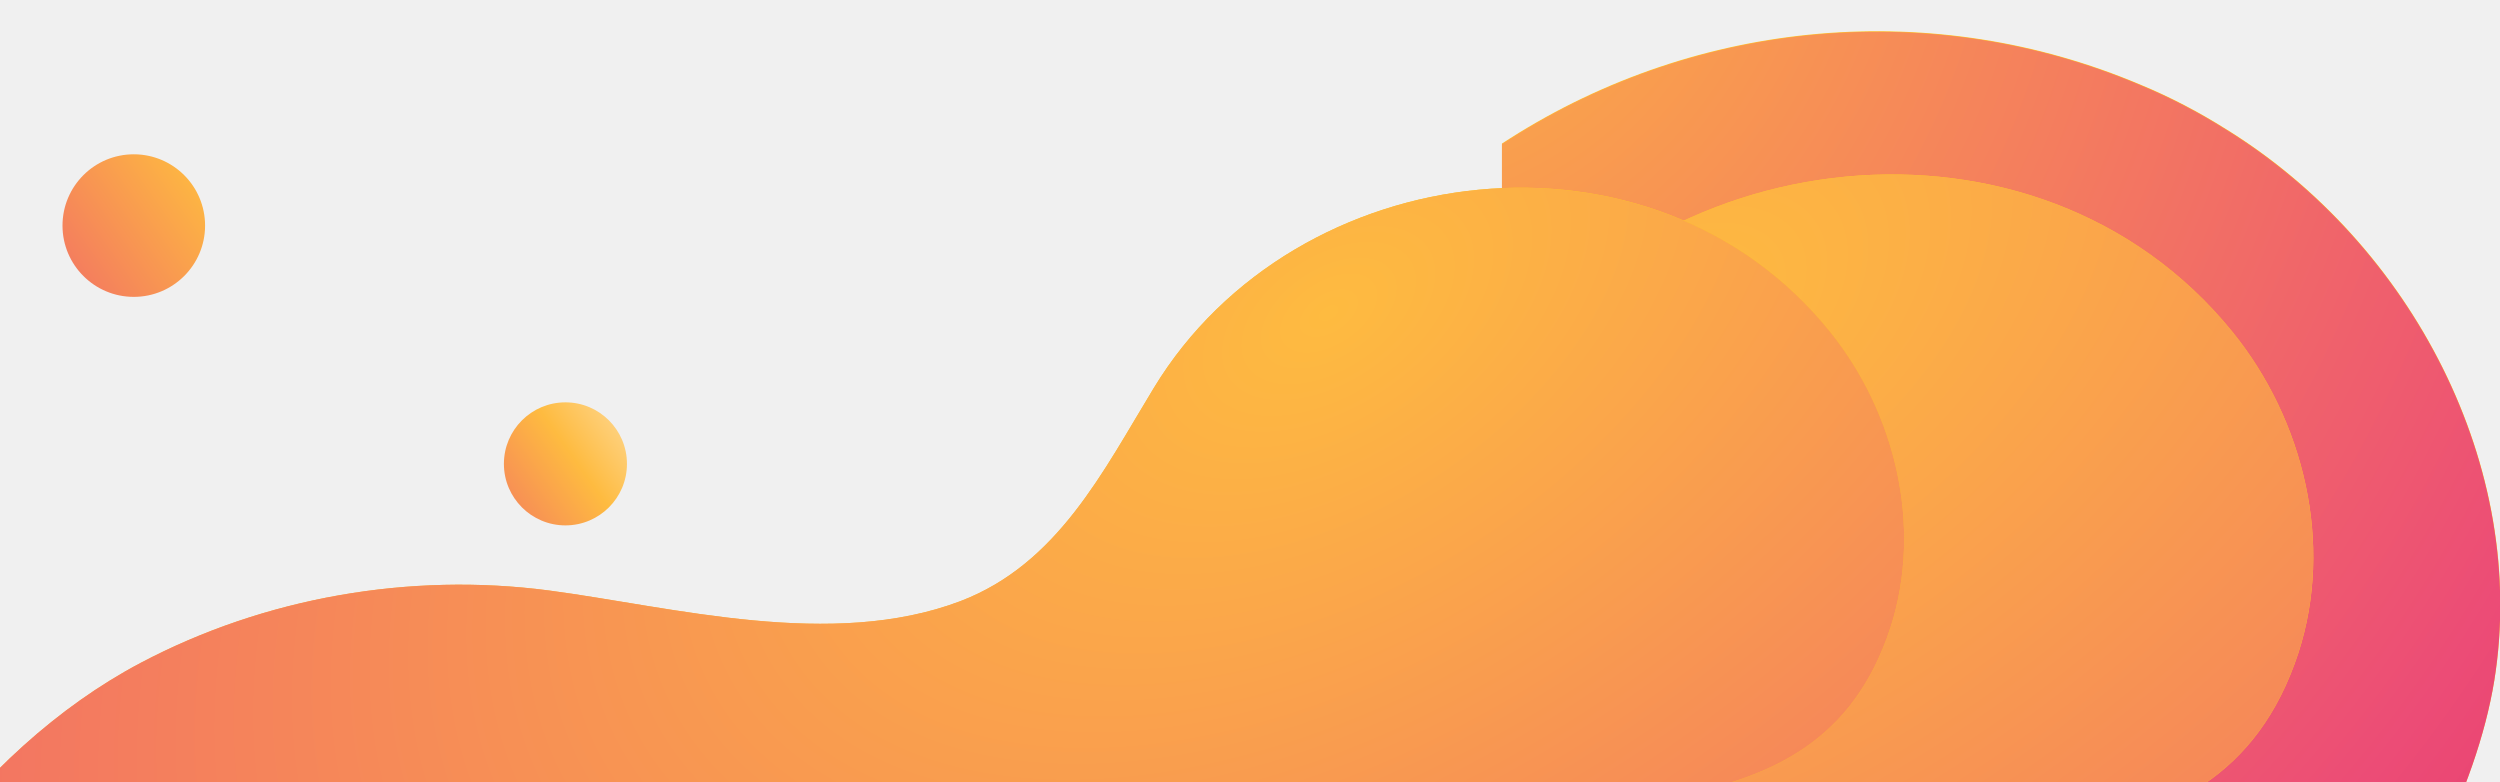
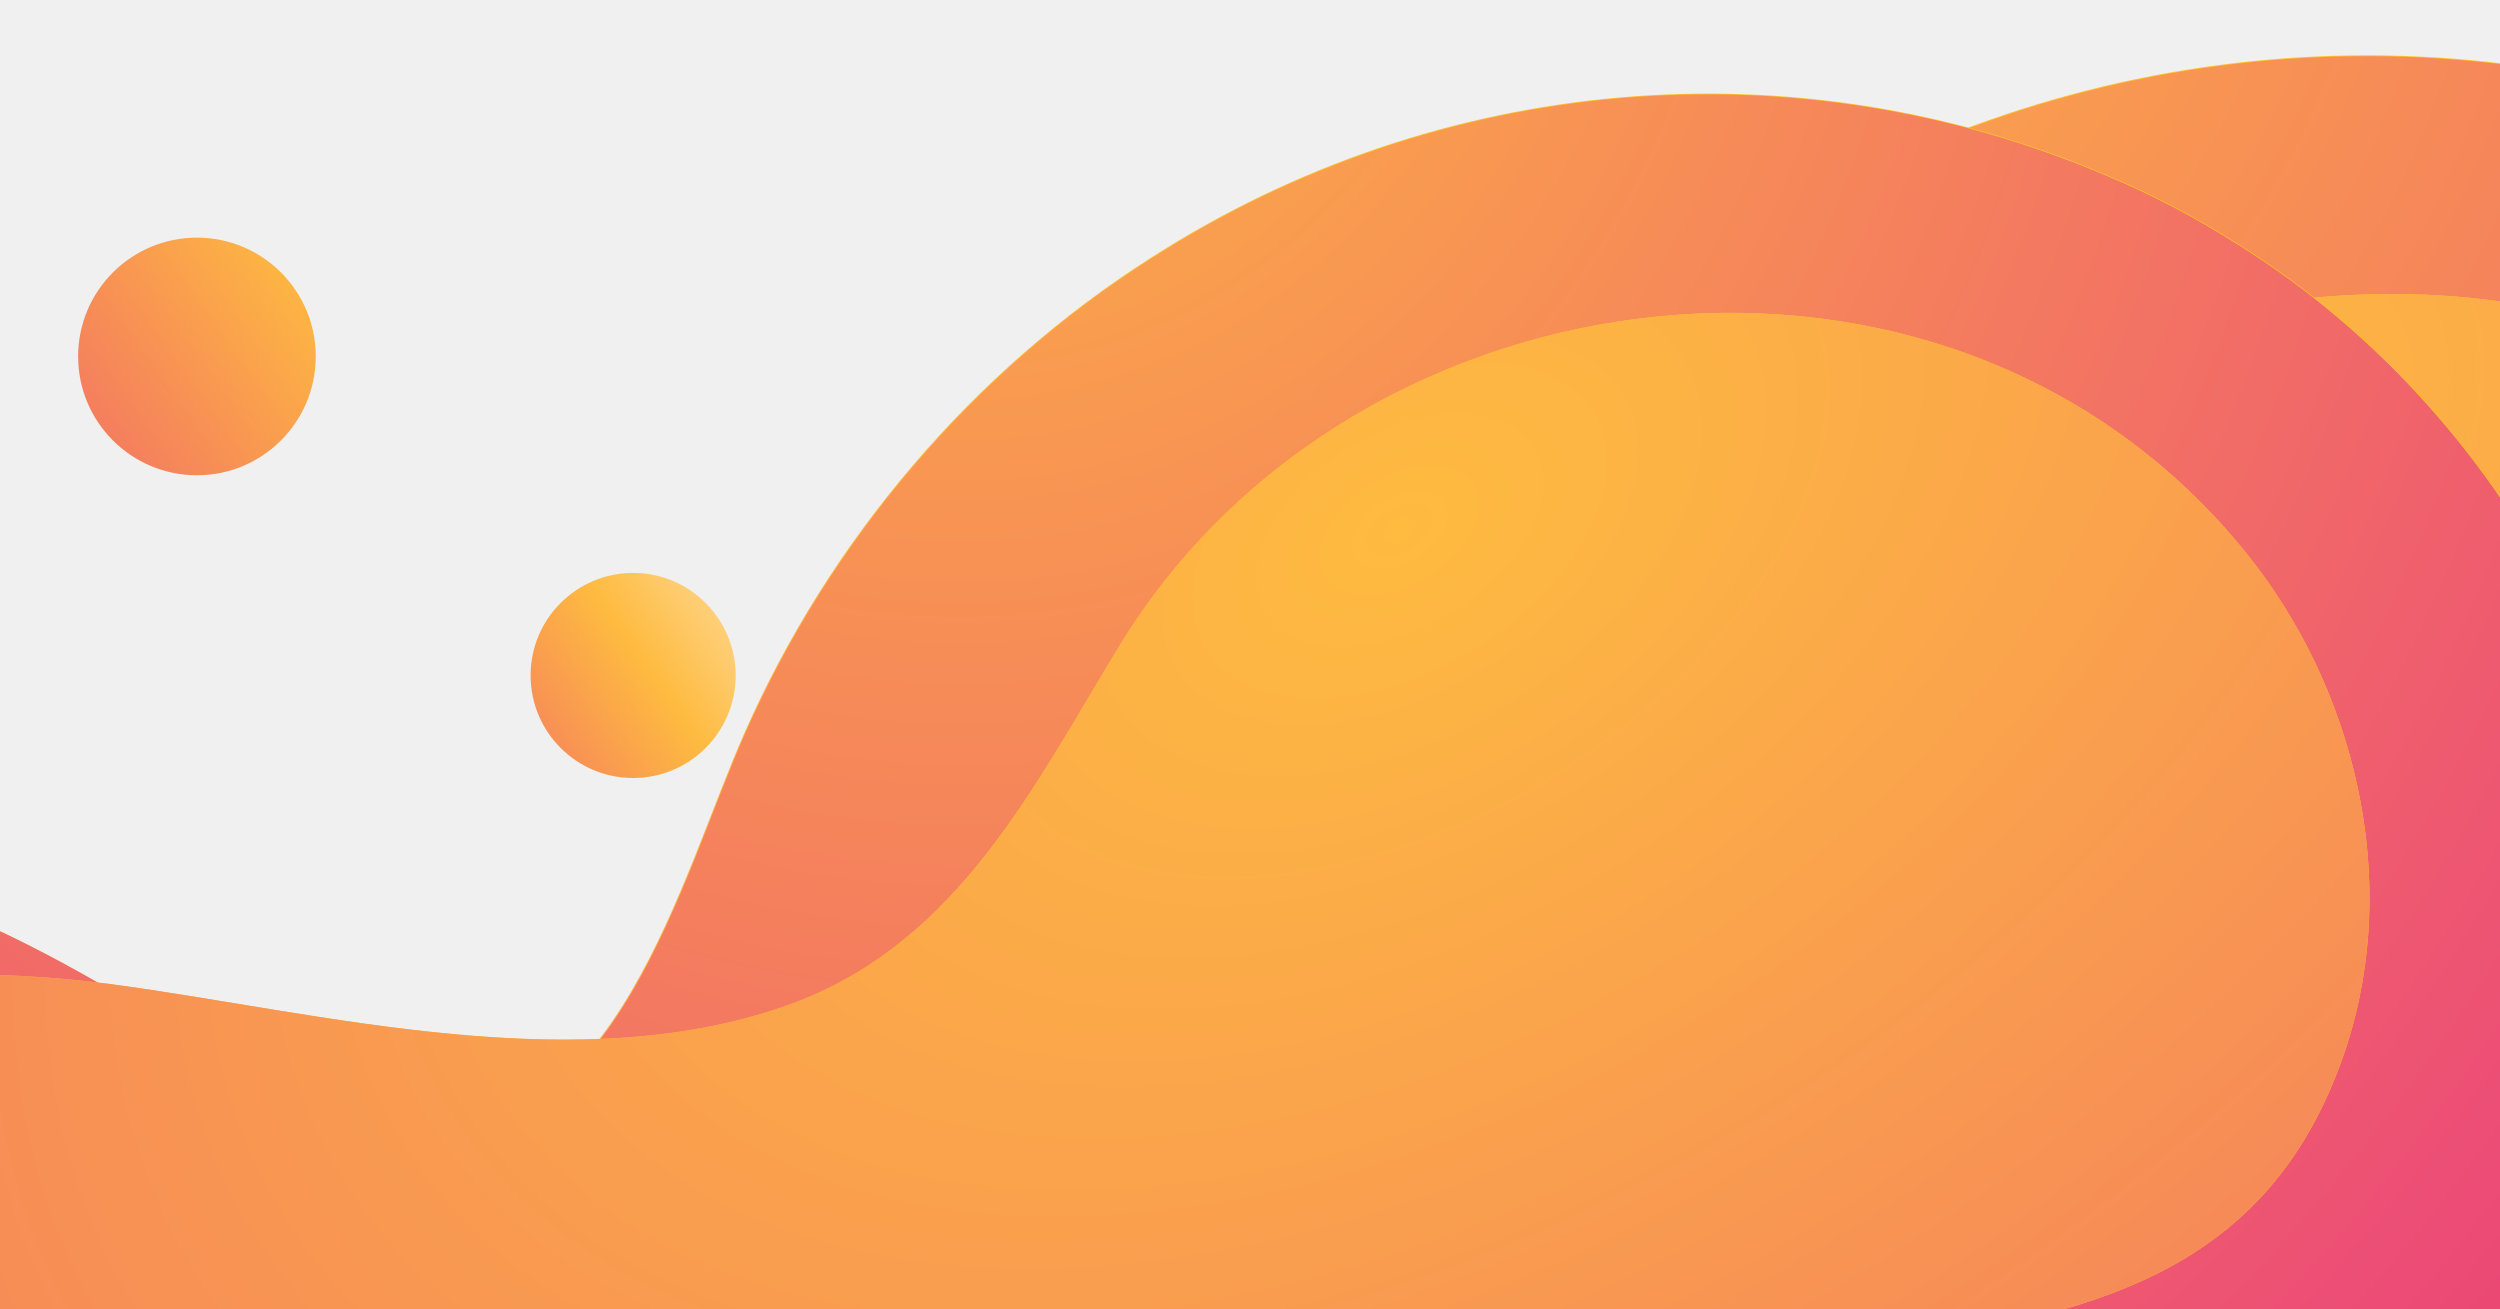
- <svg xmlns="http://www.w3.org/2000/svg" width="1280" height="400" viewBox="0 0 1280 400" fill="none">
-   <g clip-path="url(#clip0_44_689)">
-     <path d="M1095.8 43.298C1111.23 49.669 1125.8 57.313 1139.95 66.231C1234.68 124.837 1294.69 239.075 1277.12 348.218C1259.12 459.059 1140.81 616.614 1023.79 639.547C985.635 647.191 946.628 636.574 909.335 625.108C846.751 605.997 788.026 574.996 726.3 557.159C702.295 550.365 676.147 548.666 653 558.009C612.707 574.146 602.848 608.97 585.702 644.218C566.412 684.138 533.834 717.688 494.398 738.497C413.383 780.965 308.791 761.005 233.777 715.14C122.327 647.191 82.463 513.417 119.327 391.959C128.757 360.533 143.76 329.532 168.622 307.448C211.059 269.227 274.928 262.432 330.653 276.447C369.232 286.214 404.381 304.9 437.816 325.285C465.25 342.272 490.54 365.629 524.404 365.629C592.989 366.054 613.993 278.57 635.854 229.732C664.574 165.181 713.012 108.699 773.023 70.903C869.899 9.324 990.35 -1.293 1095.8 43.298Z" fill="url(#paint0_linear_44_689)" />
-     <path d="M1095.84 43.557C1111.26 49.925 1125.83 57.568 1139.97 66.484C1234.65 125.078 1294.64 239.293 1277.07 348.414C1259.08 459.232 1140.82 616.756 1023.85 639.684C985.723 647.326 946.733 636.712 909.458 625.248C846.904 606.141 788.206 575.146 726.508 557.313C702.515 550.519 676.379 548.821 653.243 558.162C612.968 574.297 603.114 609.113 585.976 644.354C566.695 684.266 534.133 717.809 494.715 738.614C413.737 781.073 309.195 761.117 234.215 715.261C122.818 647.326 82.972 513.58 119.818 392.147C129.245 360.727 144.24 329.732 169.091 307.653C211.508 269.439 275.347 262.646 331.046 276.658C369.607 286.423 404.74 305.105 438.159 325.486C465.58 342.469 490.859 365.822 524.707 365.822C593.259 366.246 614.254 278.781 636.105 229.952C664.811 165.414 713.226 108.944 773.21 71.155C870.04 9.589 990.436 -1.026 1095.84 43.557Z" fill="url(#paint1_radial_44_689)" />
-     <path d="M86.32 915.588C-107.431 770.773 5.734 451.839 192.198 354.163C262.068 317.641 343.513 303.626 421.956 313.819C492.684 323.161 580.987 346.943 653.429 319.764C708.297 298.955 733.587 247.569 762.307 200.854C842.036 70.903 1043.07 46.696 1142.95 169.853C1179.82 215.293 1194.82 278.57 1176.81 334.203C1134.38 463.305 992.065 408.097 911.478 477.32C879.329 504.924 870.756 560.132 851.895 597.079C832.606 634.875 809.03 670.973 783.74 705.372C730.587 777.992 665.86 844.242 591.274 895.628C442.531 998.4 256.496 1028.98 99.18 924.931C94.893 921.958 90.607 918.985 86.32 915.588Z" fill="url(#paint2_linear_44_689)" />
-     <path d="M86.32 915.588C-107.431 770.773 5.734 451.839 192.198 354.163C262.068 317.641 343.513 303.626 421.956 313.819C492.684 323.161 580.987 346.943 653.429 319.764C708.297 298.955 733.587 247.569 762.307 200.854C842.036 70.903 1043.07 46.696 1142.95 169.853C1179.82 215.293 1194.82 278.57 1176.81 334.203C1134.38 463.305 992.065 408.097 911.478 477.32C879.329 504.924 870.756 560.132 851.895 597.079C832.606 634.875 809.03 670.973 783.74 705.372C730.587 777.992 665.86 844.242 591.274 895.628C442.531 998.4 256.496 1028.98 99.18 924.931C94.893 921.958 90.607 918.985 86.32 915.588Z" fill="url(#paint3_radial_44_689)" />
+ <svg xmlns="http://www.w3.org/2000/svg" width="768" height="402" viewBox="0 0 768 402" fill="none">
+   <g clip-path="url(#clip0_109_732)">
+     <path d="M861.799 44.298C877.231 50.669 891.805 58.313 905.951 67.231C1000.68 125.837 1060.69 240.075 1043.12 349.218C1025.12 460.059 906.808 617.614 789.786 640.547C751.635 648.191 712.628 637.574 675.335 626.108C612.752 606.997 554.026 575.996 492.3 558.159C468.296 551.364 442.148 549.666 419 559.009C378.707 575.146 368.848 609.97 351.702 645.218C332.412 685.138 299.835 718.688 260.399 739.497C179.383 781.965 74.792 762.005 -0.223 716.14C-111.673 648.191 -151.537 514.417 -114.673 392.959C-105.243 361.533 -90.24 330.532 -65.378 308.448C-22.941 270.227 40.928 263.432 96.653 277.447C135.232 287.214 170.381 305.9 203.816 326.285C231.25 343.272 256.541 366.629 290.404 366.629C358.989 367.054 379.993 279.57 401.854 230.732C430.574 166.181 479.012 109.699 539.023 71.903C635.899 10.324 756.351 -0.293 861.799 44.298Z" fill="url(#paint0_linear_109_732)" />
+     <path d="M861.836 44.557C877.26 50.925 891.827 58.568 905.966 67.484C1000.65 126.078 1060.64 240.293 1043.07 349.414C1025.08 460.232 906.823 617.756 789.855 640.684C751.723 648.326 712.734 637.712 675.458 626.248C612.904 607.141 554.206 576.146 492.509 558.313C468.515 551.519 442.38 549.821 419.243 559.162C378.969 575.297 369.114 610.113 351.976 645.354C332.696 685.266 300.133 718.809 260.716 739.614C179.738 782.073 75.195 762.117 0.216 716.261C-111.182 648.326 -151.028 514.58 -114.181 393.147C-104.755 361.727 -89.759 330.732 -64.909 308.653C-22.492 270.439 41.347 263.646 97.046 277.658C135.607 287.423 170.74 306.105 204.16 326.486C231.581 343.469 256.859 366.822 290.707 366.822C359.26 367.246 380.254 279.781 402.105 230.952C430.812 166.414 479.227 109.944 539.21 72.155C636.041 10.589 756.436 -0.026 861.836 44.557Z" fill="url(#paint1_radial_109_732)" />
+     <path d="M-147.68 916.588C-341.431 771.773 -228.267 452.839 -41.802 355.163C28.068 318.641 109.512 304.626 187.956 314.819C258.684 324.161 346.986 347.943 419.429 320.764C474.296 299.955 499.587 248.569 528.307 201.854C608.036 71.903 809.075 47.696 908.951 170.853C945.815 216.293 960.818 279.57 942.814 335.203C900.378 464.305 758.065 409.097 677.478 478.32C645.329 505.924 636.756 561.132 617.895 598.079C598.606 635.875 575.03 671.973 549.739 706.372C496.586 778.992 431.86 845.242 357.274 896.628C208.531 999.4 22.496 1029.98 -134.82 925.931C-139.107 922.958 -143.393 919.985 -147.68 916.588Z" fill="url(#paint2_linear_109_732)" />
+     <path d="M-147.68 916.588C-341.431 771.773 -228.267 452.839 -41.802 355.163C28.068 318.641 109.512 304.626 187.956 314.819C258.684 324.161 346.986 347.943 419.429 320.764C474.296 299.955 499.587 248.569 528.307 201.854C608.036 71.903 809.075 47.696 908.951 170.853C945.815 216.293 960.818 279.57 942.814 335.203C900.378 464.305 758.065 409.097 677.478 478.32C645.329 505.924 636.756 561.132 617.895 598.079C598.606 635.875 575.03 671.973 549.739 706.372C496.586 778.992 431.86 845.242 357.274 896.628C208.531 999.4 22.496 1029.98 -134.82 925.931C-139.107 922.958 -143.393 919.985 -147.68 916.588Z" fill="url(#paint3_radial_109_732)" />
  </g>
-   <g clip-path="url(#clip1_44_689)">
-     <path d="M-24.334 855.097C-200.645 722.073 -97.667 429.109 72.012 339.386C135.593 305.837 209.705 292.964 281.087 302.326C345.448 310.909 425.802 332.754 491.723 307.788C541.652 288.673 564.666 241.471 590.8 198.56C663.352 79.19 846.293 56.954 937.179 170.083C970.724 211.824 984.377 269.948 967.994 321.051C929.377 439.641 799.875 388.928 726.543 452.515C697.288 477.871 689.487 528.584 672.324 562.523C654.771 597.241 633.317 630.4 610.303 661.998C561.935 728.705 503.035 789.56 435.164 836.762C299.811 931.166 130.522 959.253 -12.633 863.679C-16.533 860.948 -20.434 858.218 -24.334 855.097Z" fill="url(#paint4_linear_44_689)" />
-     <path d="M-24.334 855.097C-200.645 722.073 -97.667 429.109 72.012 339.386C135.593 305.837 209.705 292.964 281.087 302.326C345.448 310.909 425.802 332.754 491.723 307.788C541.652 288.673 564.666 241.471 590.8 198.56C663.352 79.19 846.293 56.954 937.179 170.083C970.724 211.824 984.377 269.948 967.994 321.051C929.377 439.641 799.875 388.928 726.543 452.515C697.288 477.871 689.487 528.584 672.324 562.523C654.771 597.241 633.317 630.4 610.303 661.998C561.935 728.705 503.035 789.56 435.164 836.762C299.811 931.166 130.522 959.253 -12.633 863.679C-16.533 860.948 -20.434 858.218 -24.334 855.097Z" fill="url(#paint5_radial_44_689)" />
-     <path d="M68.5 152C48.342 152 32 135.658 32 115.5C32 95.342 48.342 79 68.5 79C88.658 79 105 95.342 105 115.5C105 135.658 88.658 152 68.5 152Z" fill="url(#paint6_linear_44_689)" />
-     <path d="M289.5 269C272.103 269 258 254.897 258 237.5C258 220.103 272.103 206 289.5 206C306.897 206 321 220.103 321 237.5C321 254.897 306.897 269 289.5 269Z" fill="url(#paint7_linear_44_689)" />
+   <g clip-path="url(#clip1_109_732)">
+     <path d="M647.271 53.834C661.314 59.685 674.576 66.707 687.448 74.899C773.653 128.732 828.262 233.669 812.269 333.925C795.887 435.74 688.228 580.467 581.74 601.532C547.024 608.554 511.528 598.802 477.593 588.269C420.643 570.715 367.204 542.237 311.034 525.853C289.191 519.612 265.397 518.051 244.333 526.633C207.667 541.457 198.695 573.445 183.093 605.824C165.54 642.493 135.895 673.311 100.008 692.426C26.286 731.435 -68.89 713.101 -137.152 670.97C-238.569 608.554 -274.845 485.673 -241.299 374.105C-232.718 345.237 -219.066 316.76 -196.442 296.475C-157.825 261.366 -99.705 255.125 -48.997 267.998C-13.891 276.97 18.095 294.134 48.52 312.859C73.484 328.463 96.498 349.919 127.313 349.919C189.724 350.309 208.837 269.948 228.73 225.087C254.865 165.792 298.942 113.909 353.552 79.19C441.707 22.626 551.315 12.873 647.271 53.834Z" fill="url(#paint4_linear_109_732)" />
+     <path d="M647.304 54.071C661.34 59.921 674.596 66.941 687.462 75.132C773.626 128.954 828.21 233.87 812.225 334.105C795.85 435.9 688.242 580.597 581.803 601.658C547.104 608.678 511.624 598.928 477.704 588.397C420.781 570.847 367.367 542.375 311.224 525.994C289.39 519.754 265.607 518.194 244.553 526.774C207.904 541.595 198.937 573.577 183.342 605.948C165.797 642.61 136.166 673.422 100.296 692.533C26.608 731.535 -68.524 713.204 -136.753 671.082C-238.123 608.678 -274.382 485.822 -240.852 374.277C-232.275 345.415 -218.629 316.944 -196.016 296.663C-157.417 261.561 -99.324 255.321 -48.639 268.191C-13.55 277.162 18.421 294.323 48.832 313.044C73.784 328.644 96.787 350.095 127.588 350.095C189.97 350.485 209.074 270.141 228.958 225.289C255.08 166.006 299.137 114.134 353.721 79.422C441.835 22.869 551.392 13.118 647.304 54.071Z" fill="url(#paint5_radial_109_732)" />
+     <path d="M-271.335 855.097C-447.644 722.073 -344.667 429.109 -174.988 339.386C-111.407 305.837 -37.295 292.964 34.087 302.326C98.448 310.909 178.802 332.754 244.723 307.788C294.652 288.673 317.666 241.471 343.8 198.56C416.352 79.19 599.293 56.954 690.179 170.083C723.724 211.824 737.377 269.948 720.994 321.051C682.377 439.641 552.875 388.928 479.543 452.515C450.288 477.871 442.487 528.584 425.324 562.523C407.771 597.241 386.317 630.4 363.303 661.998C314.935 728.705 256.035 789.56 188.164 836.762C52.811 931.166 -116.478 959.253 -259.633 863.679C-263.533 860.948 -267.434 858.218 -271.335 855.097Z" fill="url(#paint6_linear_109_732)" />
+     <path d="M-271.335 855.097C-447.644 722.073 -344.667 429.109 -174.988 339.386C-111.407 305.837 -37.295 292.964 34.087 302.326C98.448 310.909 178.802 332.754 244.723 307.788C294.652 288.673 317.666 241.471 343.8 198.56C416.352 79.19 599.293 56.954 690.179 170.083C723.724 211.824 737.377 269.948 720.994 321.051C682.377 439.641 552.875 388.928 479.543 452.515C450.288 477.871 442.487 528.584 425.324 562.523C407.771 597.241 386.317 630.4 363.303 661.998C314.935 728.705 256.035 789.56 188.164 836.762C52.811 931.166 -116.478 959.253 -259.633 863.679C-263.533 860.948 -267.434 858.218 -271.335 855.097Z" fill="url(#paint7_radial_109_732)" />
+     <path d="M194.5 239C177.103 239 163 224.897 163 207.5C163 190.103 177.103 176 194.5 176C211.897 176 226 190.103 226 207.5C226 224.897 211.897 239 194.5 239Z" fill="url(#paint8_linear_109_732)" />
+     <path d="M60.5 146C40.342 146 24 129.658 24 109.5C24 89.342 40.342 73 60.5 73C80.658 73 97 89.342 97 109.5C97 129.658 80.658 146 60.5 146Z" fill="url(#paint9_linear_109_732)" />
  </g>
  <defs>
-     <linearGradient id="paint0_linear_44_689" x1="40.366" y1="776.404" x2="1657.4" y2="-115" gradientUnits="userSpaceOnUse">
+     <linearGradient id="paint0_linear_109_732" x1="-193.634" y1="777.404" x2="1423.4" y2="-114" gradientUnits="userSpaceOnUse">
      <stop stop-color="#FF9370" />
      <stop offset="1" stop-color="#FFDF00" />
    </linearGradient>
-     <radialGradient id="paint1_radial_44_689" cx="0" cy="0" r="1" gradientUnits="userSpaceOnUse" gradientTransform="translate(698.53 -99.209) rotate(79.6257) scale(1313.6 1235.52)">
+     <radialGradient id="paint1_radial_109_732" cx="0" cy="0" r="1" gradientUnits="userSpaceOnUse" gradientTransform="translate(464.531 -98.209) rotate(79.6257) scale(1313.6 1235.52)">
      <stop stop-color="#FEBB40" />
      <stop offset="0.558" stop-color="#EC4C76" />
      <stop offset="0.973" stop-color="#D60B52" />
    </radialGradient>
-     <linearGradient id="paint2_linear_44_689" x1="1161.45" y1="-450.926" x2="133.503" y2="1208.7" gradientUnits="userSpaceOnUse">
+     <linearGradient id="paint2_linear_109_732" x1="927.451" y1="-449.926" x2="-100.497" y2="1209.7" gradientUnits="userSpaceOnUse">
      <stop stop-color="#FFDF00" />
      <stop offset="1" stop-color="#FF9370" />
    </linearGradient>
-     <radialGradient id="paint3_radial_44_689" cx="0" cy="0" r="1" gradientUnits="userSpaceOnUse" gradientTransform="translate(857.512 161.069) rotate(-122.724) scale(1401.84 2365.81)">
+     <radialGradient id="paint3_radial_109_732" cx="0" cy="0" r="1" gradientUnits="userSpaceOnUse" gradientTransform="translate(623.512 162.069) rotate(-122.724) scale(1401.84 2365.81)">
      <stop stop-color="#FEBB40" />
      <stop offset="0.558" stop-color="#EC4C76" />
      <stop offset="0.973" stop-color="#D60B52" />
    </radialGradient>
-     <linearGradient id="paint4_linear_44_689" x1="954.014" y1="-400.149" x2="5.837" y2="1116.36" gradientUnits="userSpaceOnUse">
-       <stop stop-color="#FFDF00" />
-       <stop offset="1" stop-color="#FF9370" />
+     <linearGradient id="paint4_linear_109_732" x1="-313.152" y1="727.246" x2="1164.73" y2="-79.828" gradientUnits="userSpaceOnUse">
+       <stop stop-color="#FF9370" />
+       <stop offset="1" stop-color="#FFDF00" />
    </linearGradient>
-     <radialGradient id="paint5_radial_44_689" cx="0" cy="0" r="1" gradientUnits="userSpaceOnUse" gradientTransform="translate(677.435 162.015) rotate(-122.48) scale(1284.19 2158.72)">
+     <radialGradient id="paint5_radial_109_732" cx="0" cy="0" r="1" gradientUnits="userSpaceOnUse" gradientTransform="translate(285.764 -77.0703) rotate(79.7207) scale(1206.28 1124.64)">
      <stop stop-color="#FEBB40" />
      <stop offset="0.558" stop-color="#EC4C76" />
      <stop offset="0.973" stop-color="#D60B52" />
    </radialGradient>
-     <linearGradient id="paint6_linear_44_689" x1="-16.768" y1="175.573" x2="157.273" y2="52.645" gradientUnits="userSpaceOnUse">
+     <linearGradient id="paint6_linear_109_732" x1="707.014" y1="-400.149" x2="-241.163" y2="1116.36" gradientUnits="userSpaceOnUse">
+       <stop stop-color="#FFDF00" />
+       <stop offset="1" stop-color="#FF9370" />
+     </linearGradient>
+     <radialGradient id="paint7_radial_109_732" cx="0" cy="0" r="1" gradientUnits="userSpaceOnUse" gradientTransform="translate(430.435 162.015) rotate(-122.48) scale(1284.19 2158.72)">
+       <stop stop-color="#FEBB40" />
+       <stop offset="0.558" stop-color="#EC4C76" />
+       <stop offset="0.973" stop-color="#D60B52" />
+     </radialGradient>
+     <linearGradient id="paint8_linear_109_732" x1="120.913" y1="259.344" x2="271.113" y2="153.255" gradientUnits="userSpaceOnUse">
+       <stop stop-color="#EC4C76" />
+       <stop offset="0.518" stop-color="#FEBB40" />
+       <stop offset="1" stop-color="white" />
+     </linearGradient>
+     <linearGradient id="paint9_linear_109_732" x1="-24.768" y1="169.573" x2="149.273" y2="46.645" gradientUnits="userSpaceOnUse">
      <stop stop-color="#EC4C76" />
      <stop offset="0.704" stop-color="#FEBB40" />
      <stop offset="1" stop-color="white" />
    </linearGradient>
-     <linearGradient id="paint7_linear_44_689" x1="215.913" y1="289.344" x2="366.113" y2="183.255" gradientUnits="userSpaceOnUse">
-       <stop stop-color="#EC4C76" />
-       <stop offset="0.518" stop-color="#FEBB40" />
-       <stop offset="1" stop-color="white" />
-     </linearGradient>
-     <clipPath id="clip0_44_689">
-       <rect width="511" height="393" fill="white" transform="translate(769 16)" />
+     <clipPath id="clip0_109_732">
+       <rect width="511" height="393" fill="white" transform="translate(535 17)" />
    </clipPath>
-     <clipPath id="clip1_44_689">
-       <rect width="1178" height="538" fill="white" transform="matrix(-1 0 0 1 1062 0)" />
+     <clipPath id="clip1_109_732">
+       <rect width="1178" height="538" fill="white" transform="matrix(-1 0 0 1 815 0)" />
    </clipPath>
  </defs>
</svg>
